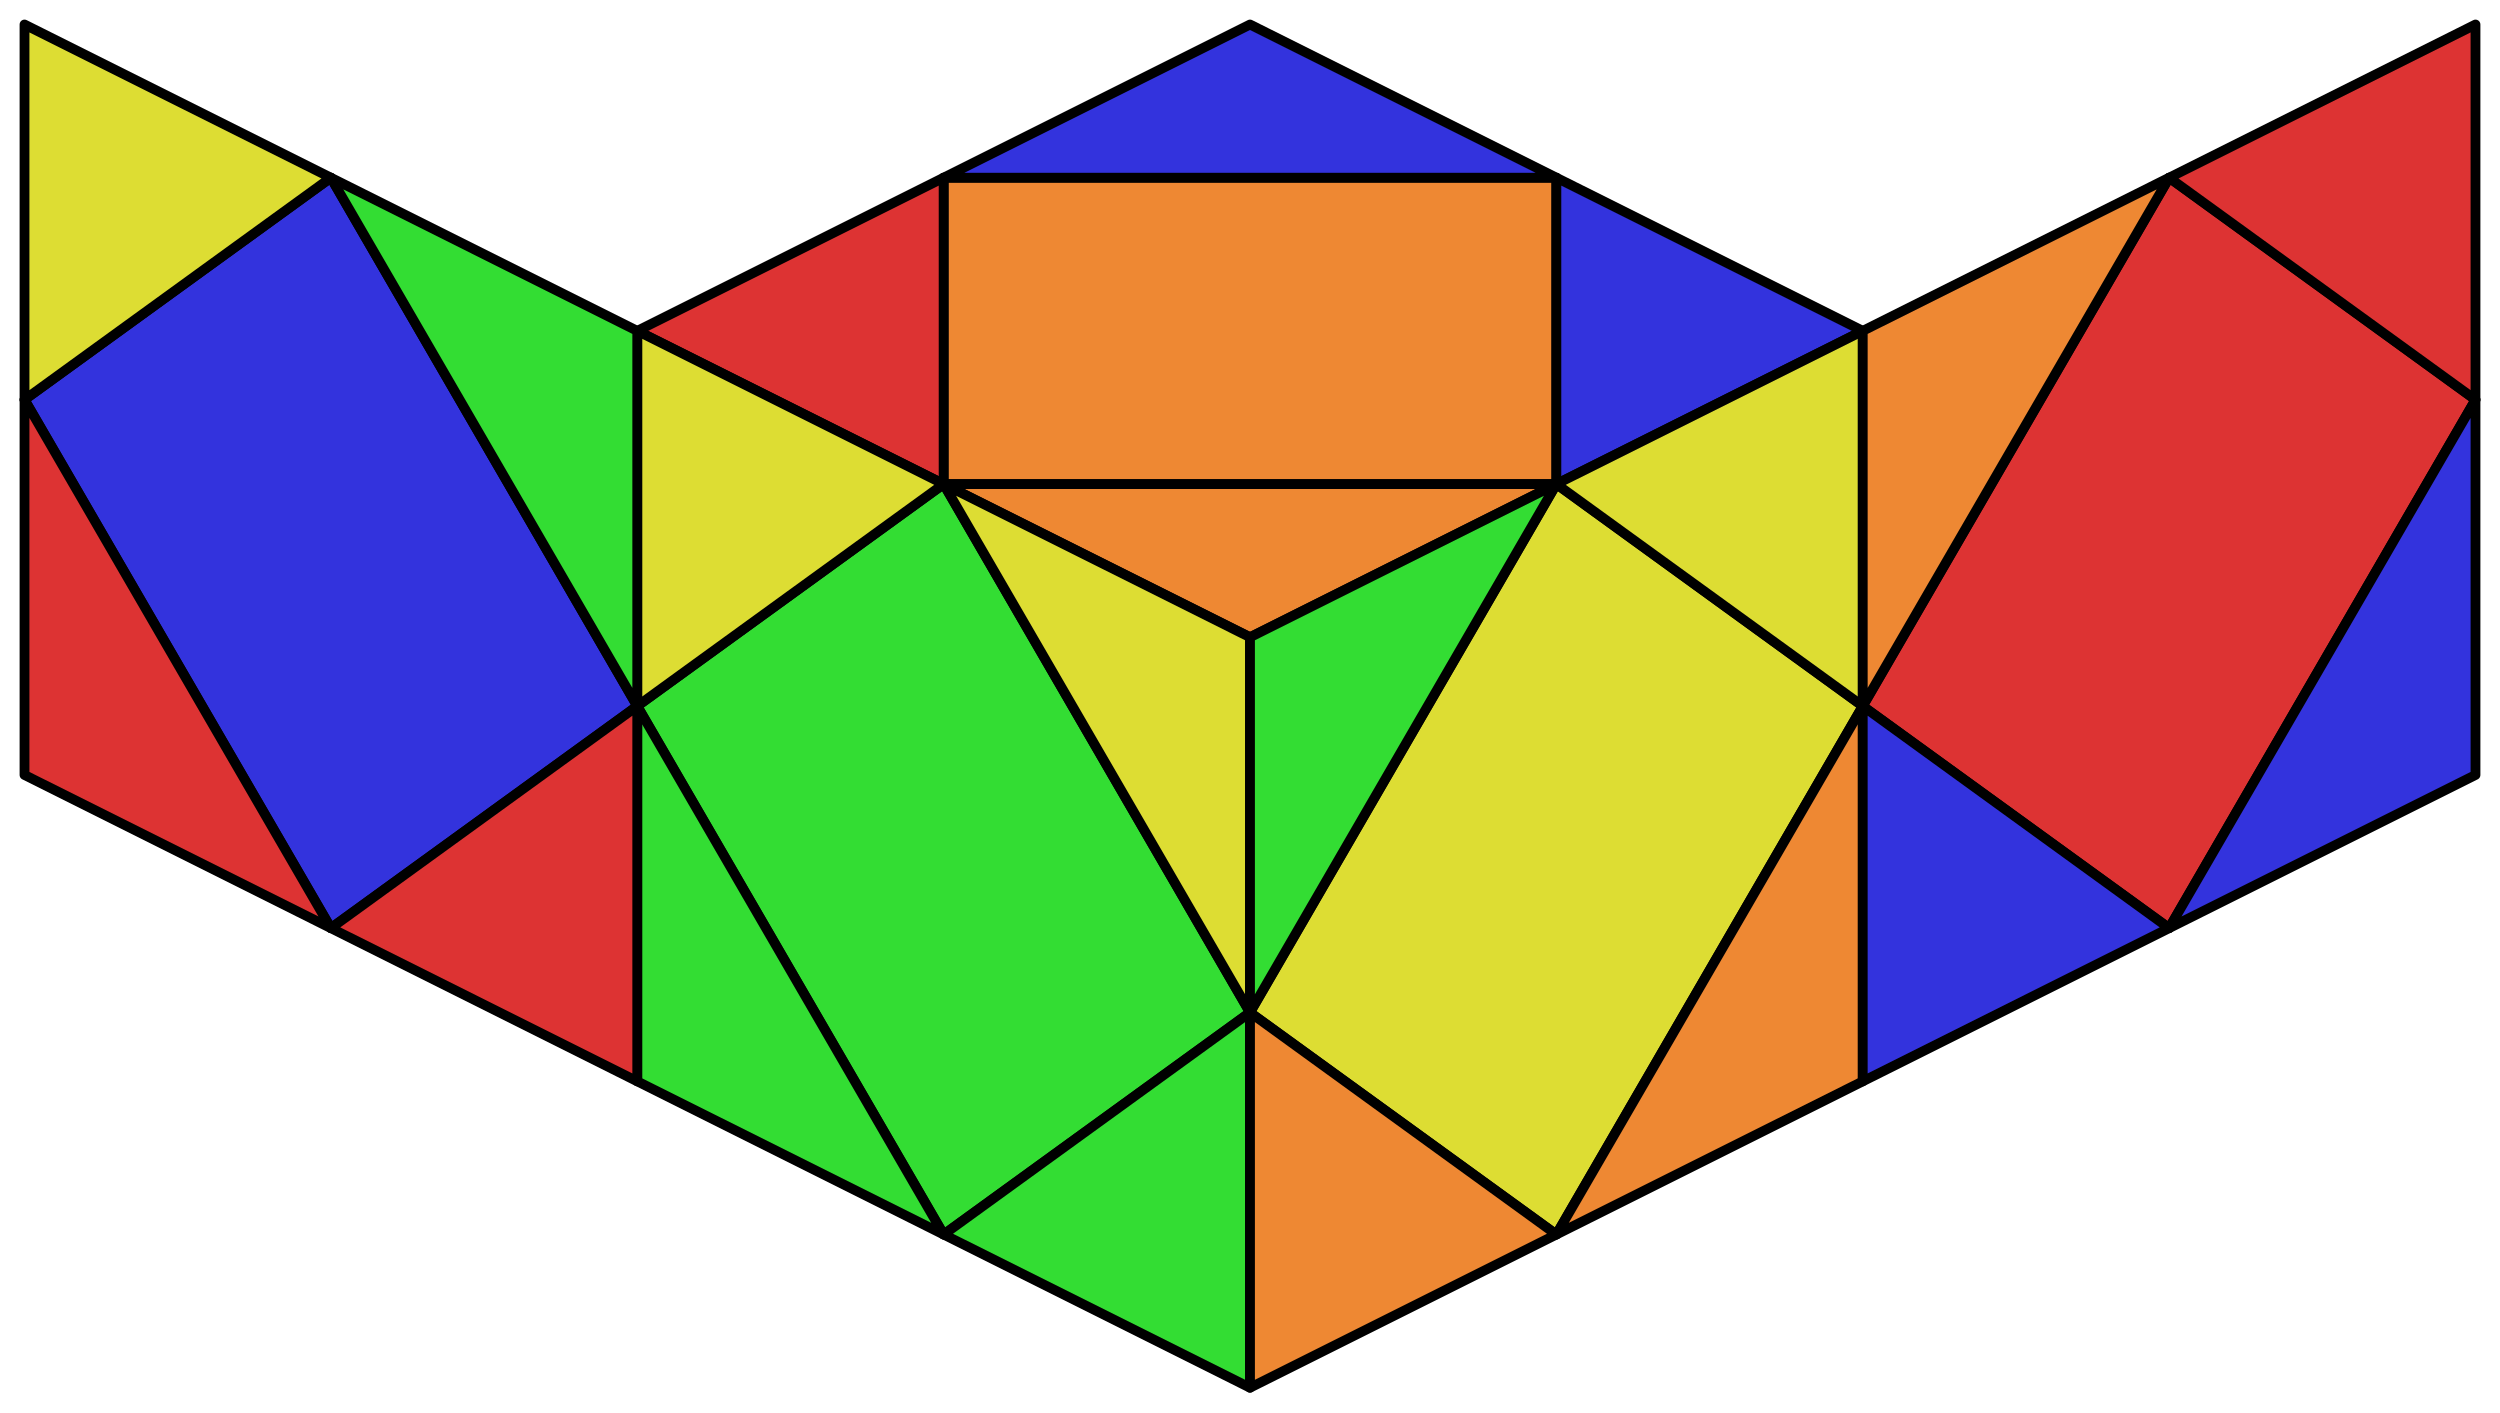
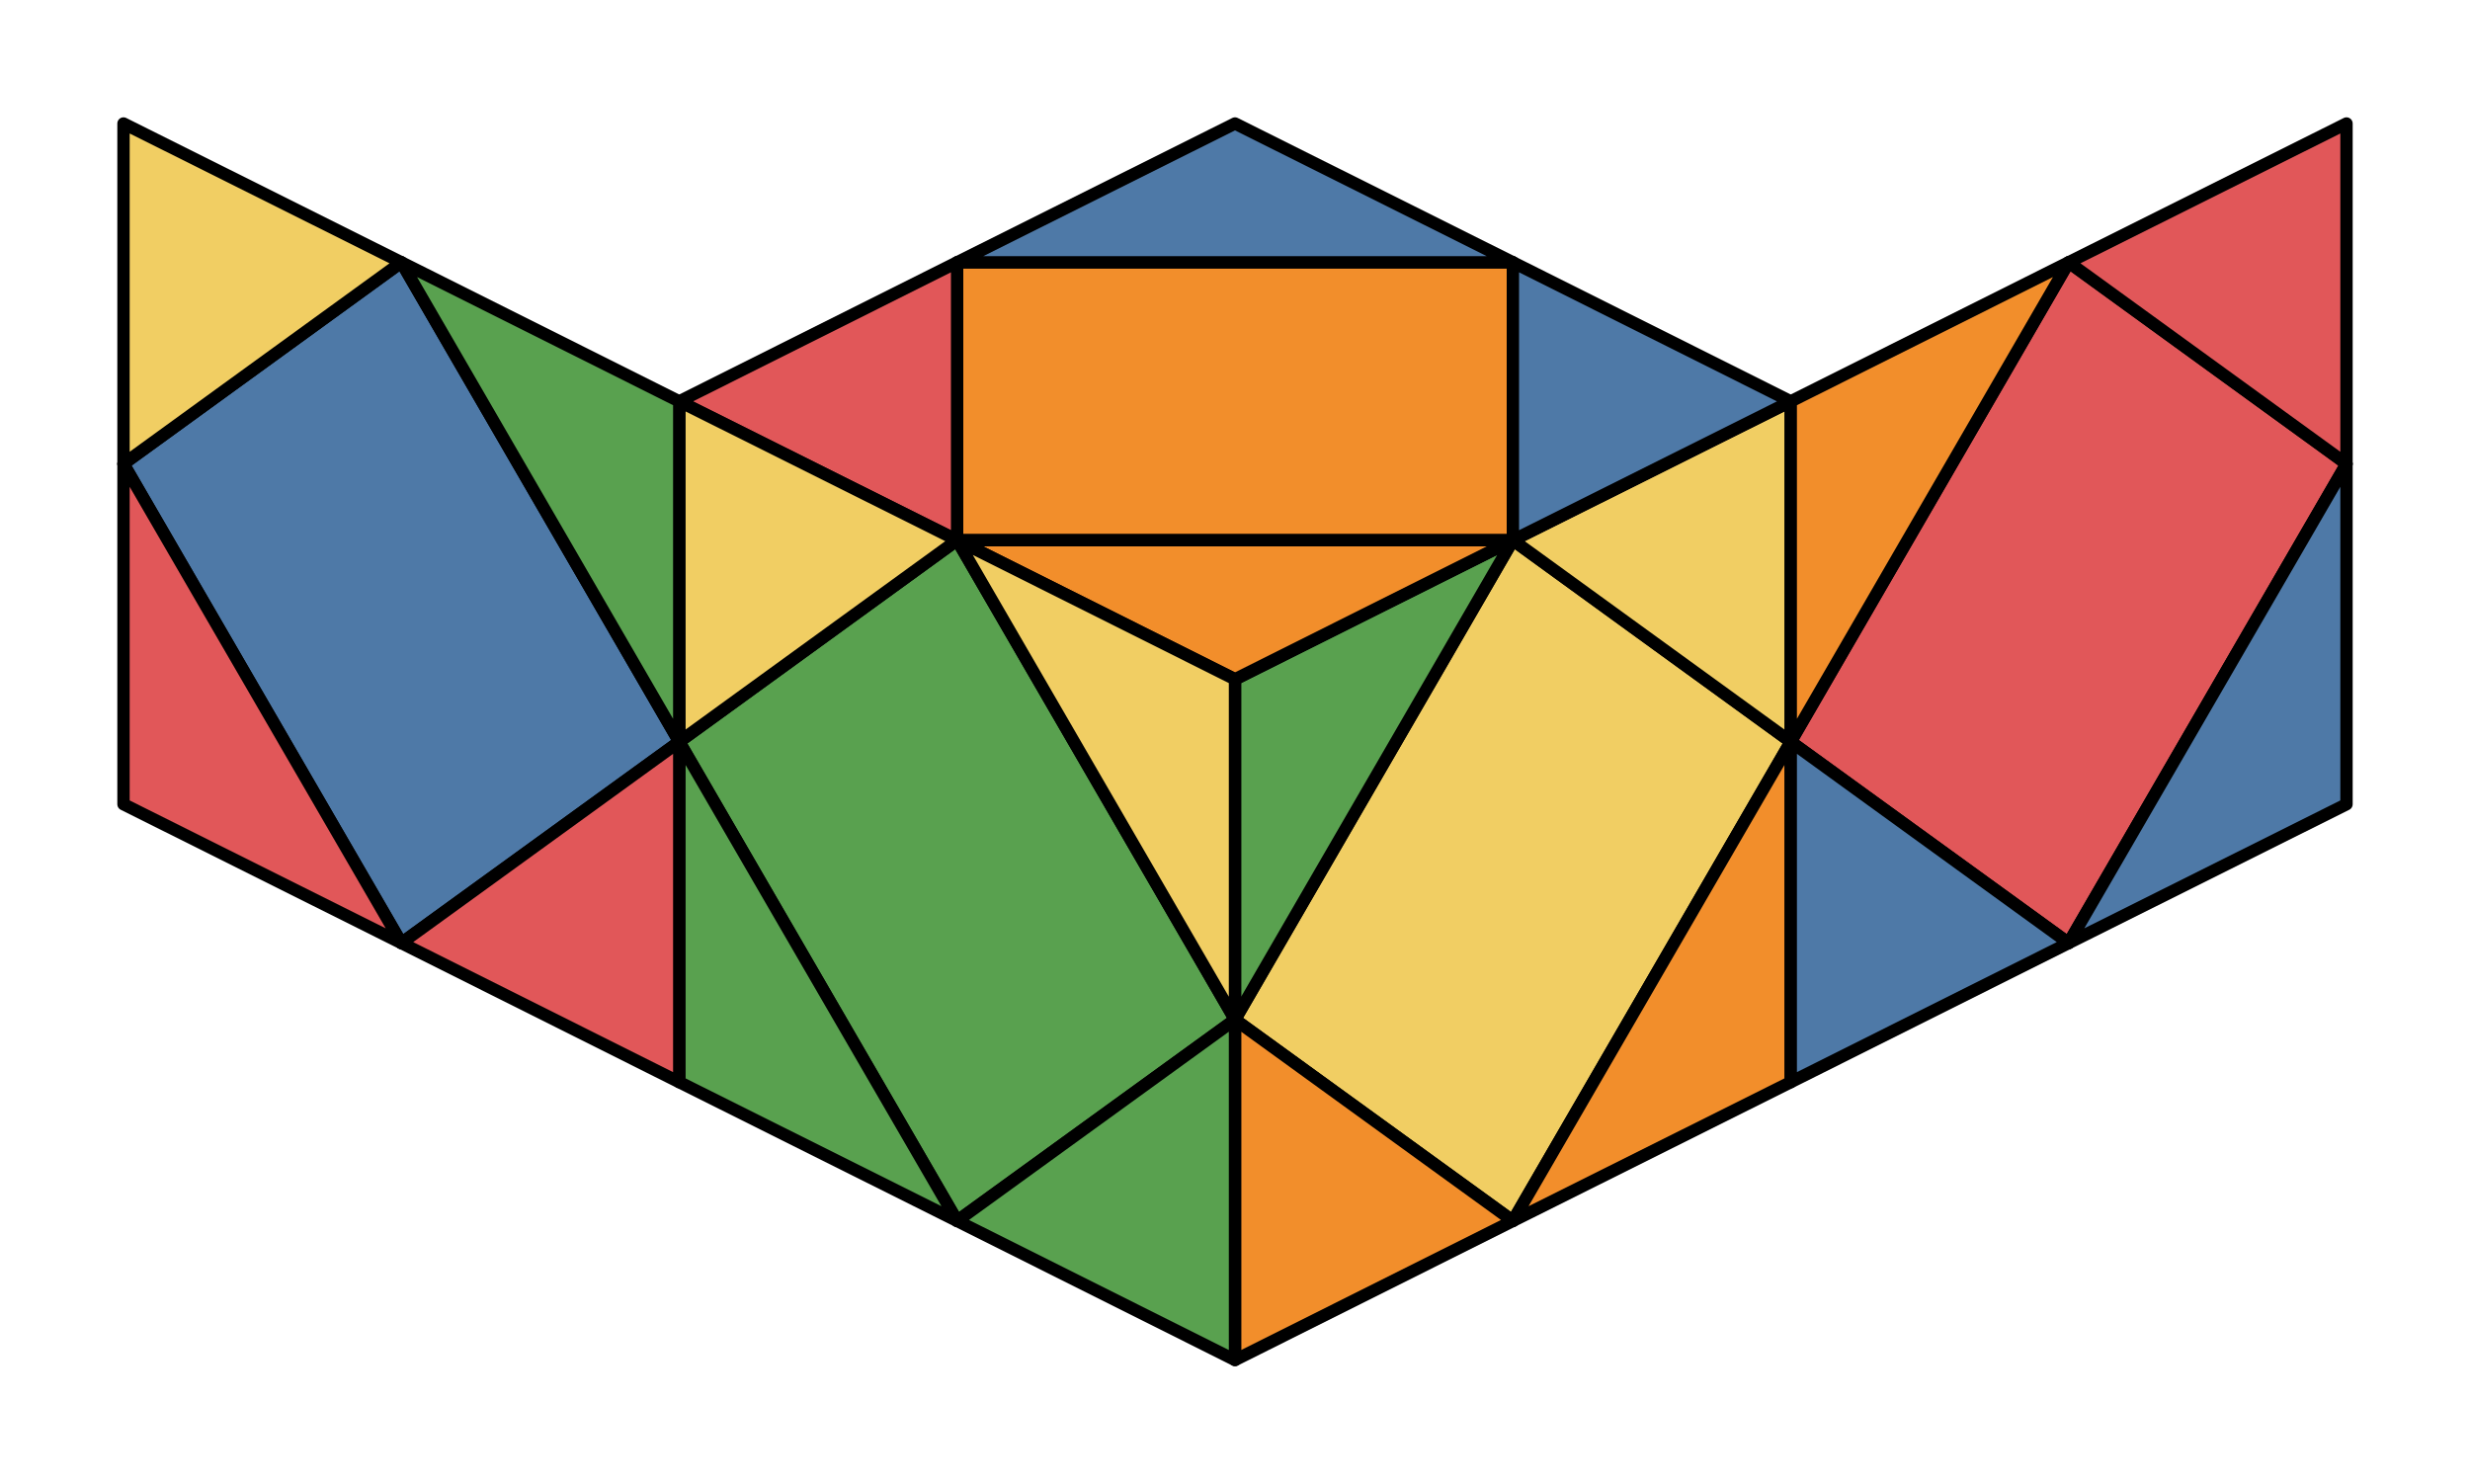
- <svg xmlns="http://www.w3.org/2000/svg" viewBox="0 0 510.0 288.093">
+ <svg xmlns="http://www.w3.org/2000/svg" viewBox="0 0 100.0 60.057">
  <style>
- polygon { stroke: black; stroke-width: 2px; stroke-linejoin: round;}
- .white {fill: #eee;}
- .green {fill: #3d3;}
- .red {fill: #d33;}
- .blue {fill: #33d;}
- .orange {fill: #e83;}
- .yellow {fill: #dd3;}
+ polygon { stroke: black; stroke-width: 0.5px; stroke-linejoin: round;}
</style>
-   <polygon class="orange" points="192.5 98.75 317.5 98.75 317.5 36.25 192.5 36.25" />
-   <polygon class="green" points="192.5 98.75 255 206.547 192.5 251.843 130 144.047" />
-   <polygon class="yellow" points="317.5 98.75 380 144.047 317.5 251.843 255 206.547" />
-   <polygon class="red" points="442.5 36.25 505.0 81.547 442.5 189.343 380 144.047" />
-   <polygon class="blue" points="67.5 36.25 130 144.047 67.5 189.343 5.0 81.547" />
-   <polygon class="red" points="192.5 36.25 130 67.5 192.5 98.75" />
-   <polygon class="orange" points="192.5 98.75 255 130 317.5 98.75" />
-   <polygon class="blue" points="317.5 98.75 380 67.5 317.5 36.25" />
-   <polygon class="blue" points="317.5 36.25 255 5 192.5 36.25" />
-   <polygon class="yellow" points="130 67.5 192.5 98.75 130 144.047" />
-   <polygon class="yellow" points="192.5 98.75 255 130 255 206.547" />
-   <polygon class="green" points="255 206.547 192.5 251.843 255 283.093" />
-   <polygon class="green" points="130 144.047 130 220.593 192.5 251.843" />
-   <polygon class="green" points="255 130 317.5 98.75 255 206.547" />
-   <polygon class="yellow" points="317.5 98.75 380 67.5 380 144.047" />
-   <polygon class="orange" points="380 144.047 317.5 251.843 380 220.593" />
-   <polygon class="orange" points="255 206.547 255 283.093 317.5 251.843" />
-   <polygon class="orange" points="380 67.5 442.5 36.25 380 144.047" />
-   <polygon class="red" points="442.5 36.25 505.0 5 505.0 81.547" />
-   <polygon class="blue" points="505.0 81.547 442.5 189.343 505.0 158.093" />
-   <polygon class="blue" points="380 144.047 442.5 189.343 380 220.593" />
-   <polygon class="yellow" points="5.0 5.0 67.5 36.25 5.0 81.547" />
-   <polygon class="green" points="67.5 36.25 130 67.5 130 144.047" />
-   <polygon class="red" points="130 144.047 67.5 189.343 130 220.593" />
-   <polygon class="red" points="5.0 81.547 5.0 158.093 67.5 189.343" />
+   <polygon fill="#F28E2B" points="38.75 21.87 61.25 21.87 61.25 10.62 38.75 10.62" />
+   <polygon fill="#59A14F" points="38.75 21.87 50.00 41.28 38.75 49.43 27.50 30.03" />
+   <polygon fill="#F1CE63" points="61.25 21.87 72.50 30.03 61.25 49.43 50.00 41.28" />
+   <polygon fill="#E15759" points="83.75 10.62 95.00 18.78 83.75 38.18 72.50 30.03" />
+   <polygon fill="#4E79A7" points="16.25 10.62 27.50 30.03 16.25 38.18 5.00 18.78" />
+   <polygon fill="#59A14F" points="50.00 27.50 61.25 21.87 50.00 41.28" />
+   <polygon fill="#F1CE63" points="61.25 21.87 72.50 16.25 72.50 30.03" />
+   <polygon fill="#F28E2B" points="72.50 30.03 61.25 49.43 72.50 43.81" />
+   <polygon fill="#F28E2B" points="50.00 41.28 50.00 55.06 61.25 49.43" />
+   <polygon fill="#E15759" points="38.75 10.62 27.50 16.25 38.75 21.87" />
+   <polygon fill="#F28E2B" points="38.75 21.87 50.00 27.50 61.25 21.87" />
+   <polygon fill="#4E79A7" points="61.25 21.87 72.50 16.25 61.25 10.62" />
+   <polygon fill="#4E79A7" points="61.25 10.62 50.00 5.00 38.75 10.62" />
+   <polygon fill="#F1CE63" points="27.50 16.25 38.75 21.87 27.50 30.03" />
+   <polygon fill="#F1CE63" points="38.75 21.87 50.00 27.50 50.00 41.28" />
+   <polygon fill="#59A14F" points="50.00 41.28 38.75 49.43 50.00 55.06" />
+   <polygon fill="#59A14F" points="27.50 30.03 27.50 43.81 38.75 49.43" />
+   <polygon fill="#F28E2B" points="72.50 16.25 83.75 10.62 72.50 30.03" />
+   <polygon fill="#E15759" points="83.75 10.62 95.00 5.00 95.00 18.78" />
+   <polygon fill="#4E79A7" points="95.00 18.78 83.75 38.18 95.00 32.56" />
+   <polygon fill="#4E79A7" points="72.50 30.03 83.75 38.18 72.50 43.81" />
+   <polygon fill="#F1CE63" points="5.00 5.00 16.25 10.62 5.00 18.78" />
+   <polygon fill="#59A14F" points="16.25 10.62 27.50 16.25 27.50 30.03" />
+   <polygon fill="#E15759" points="27.50 30.03 16.25 38.18 27.50 43.81" />
+   <polygon fill="#E15759" points="5.00 18.78 5.00 32.56 16.25 38.18" />
</svg>
